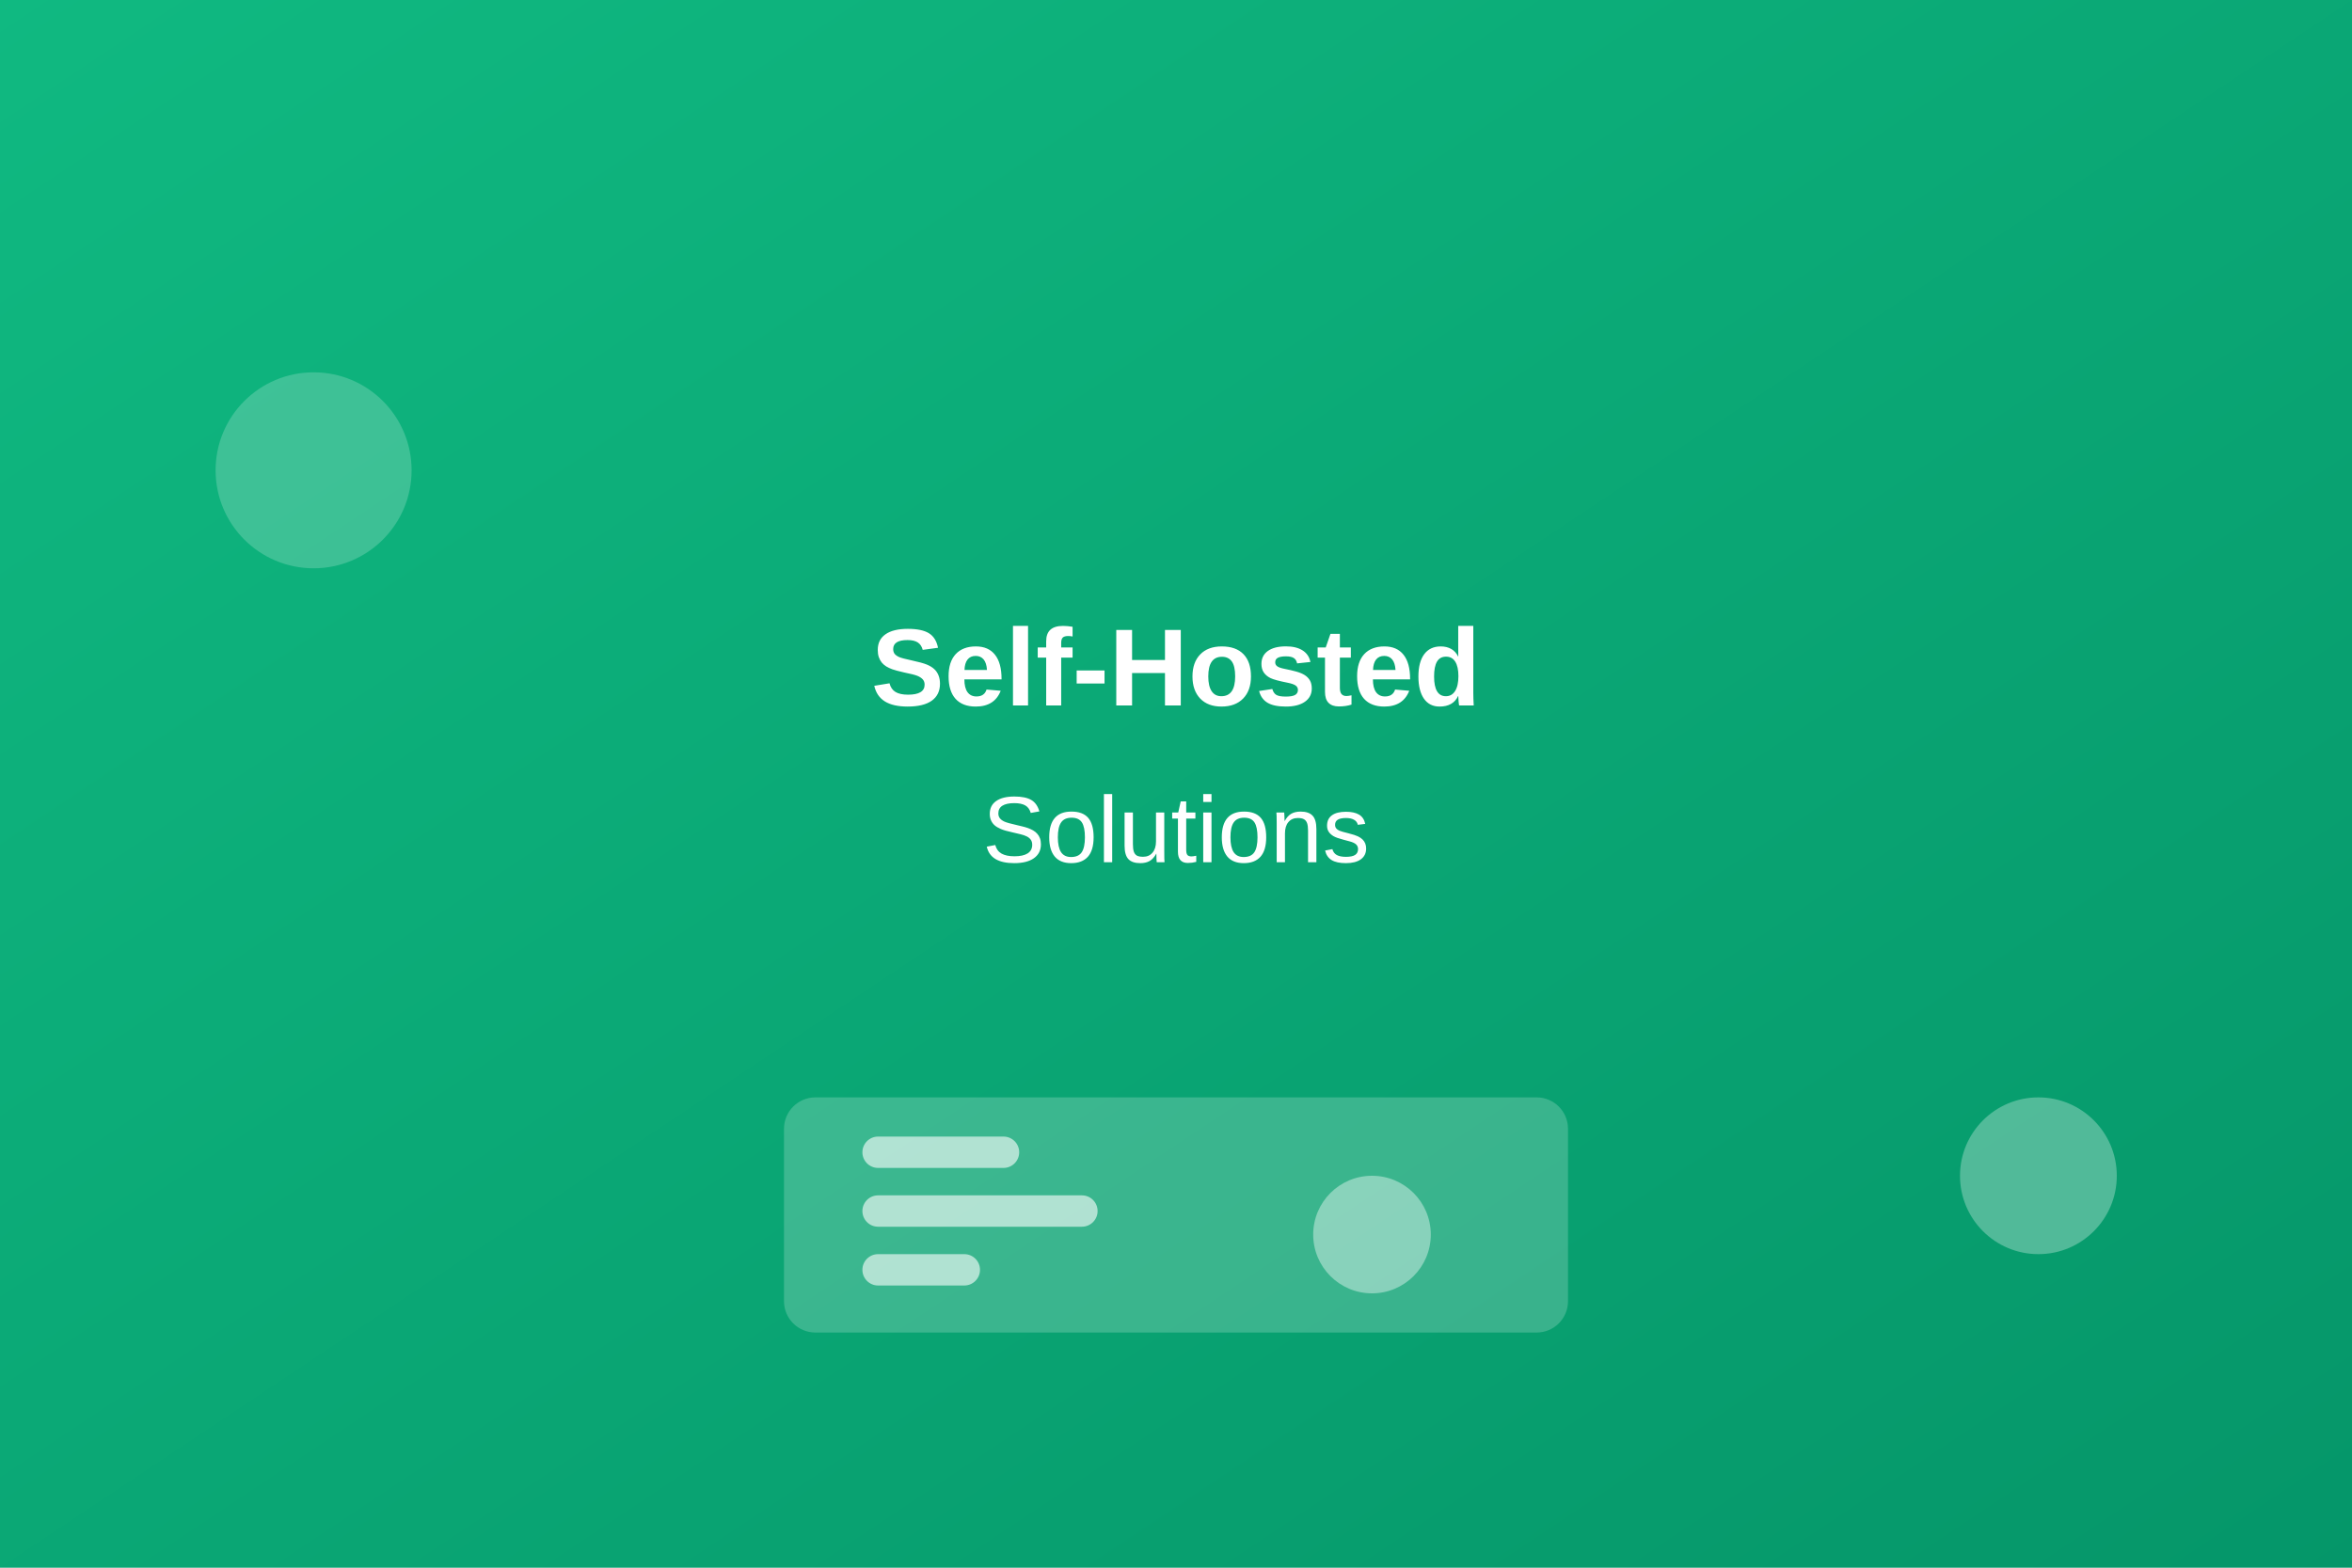
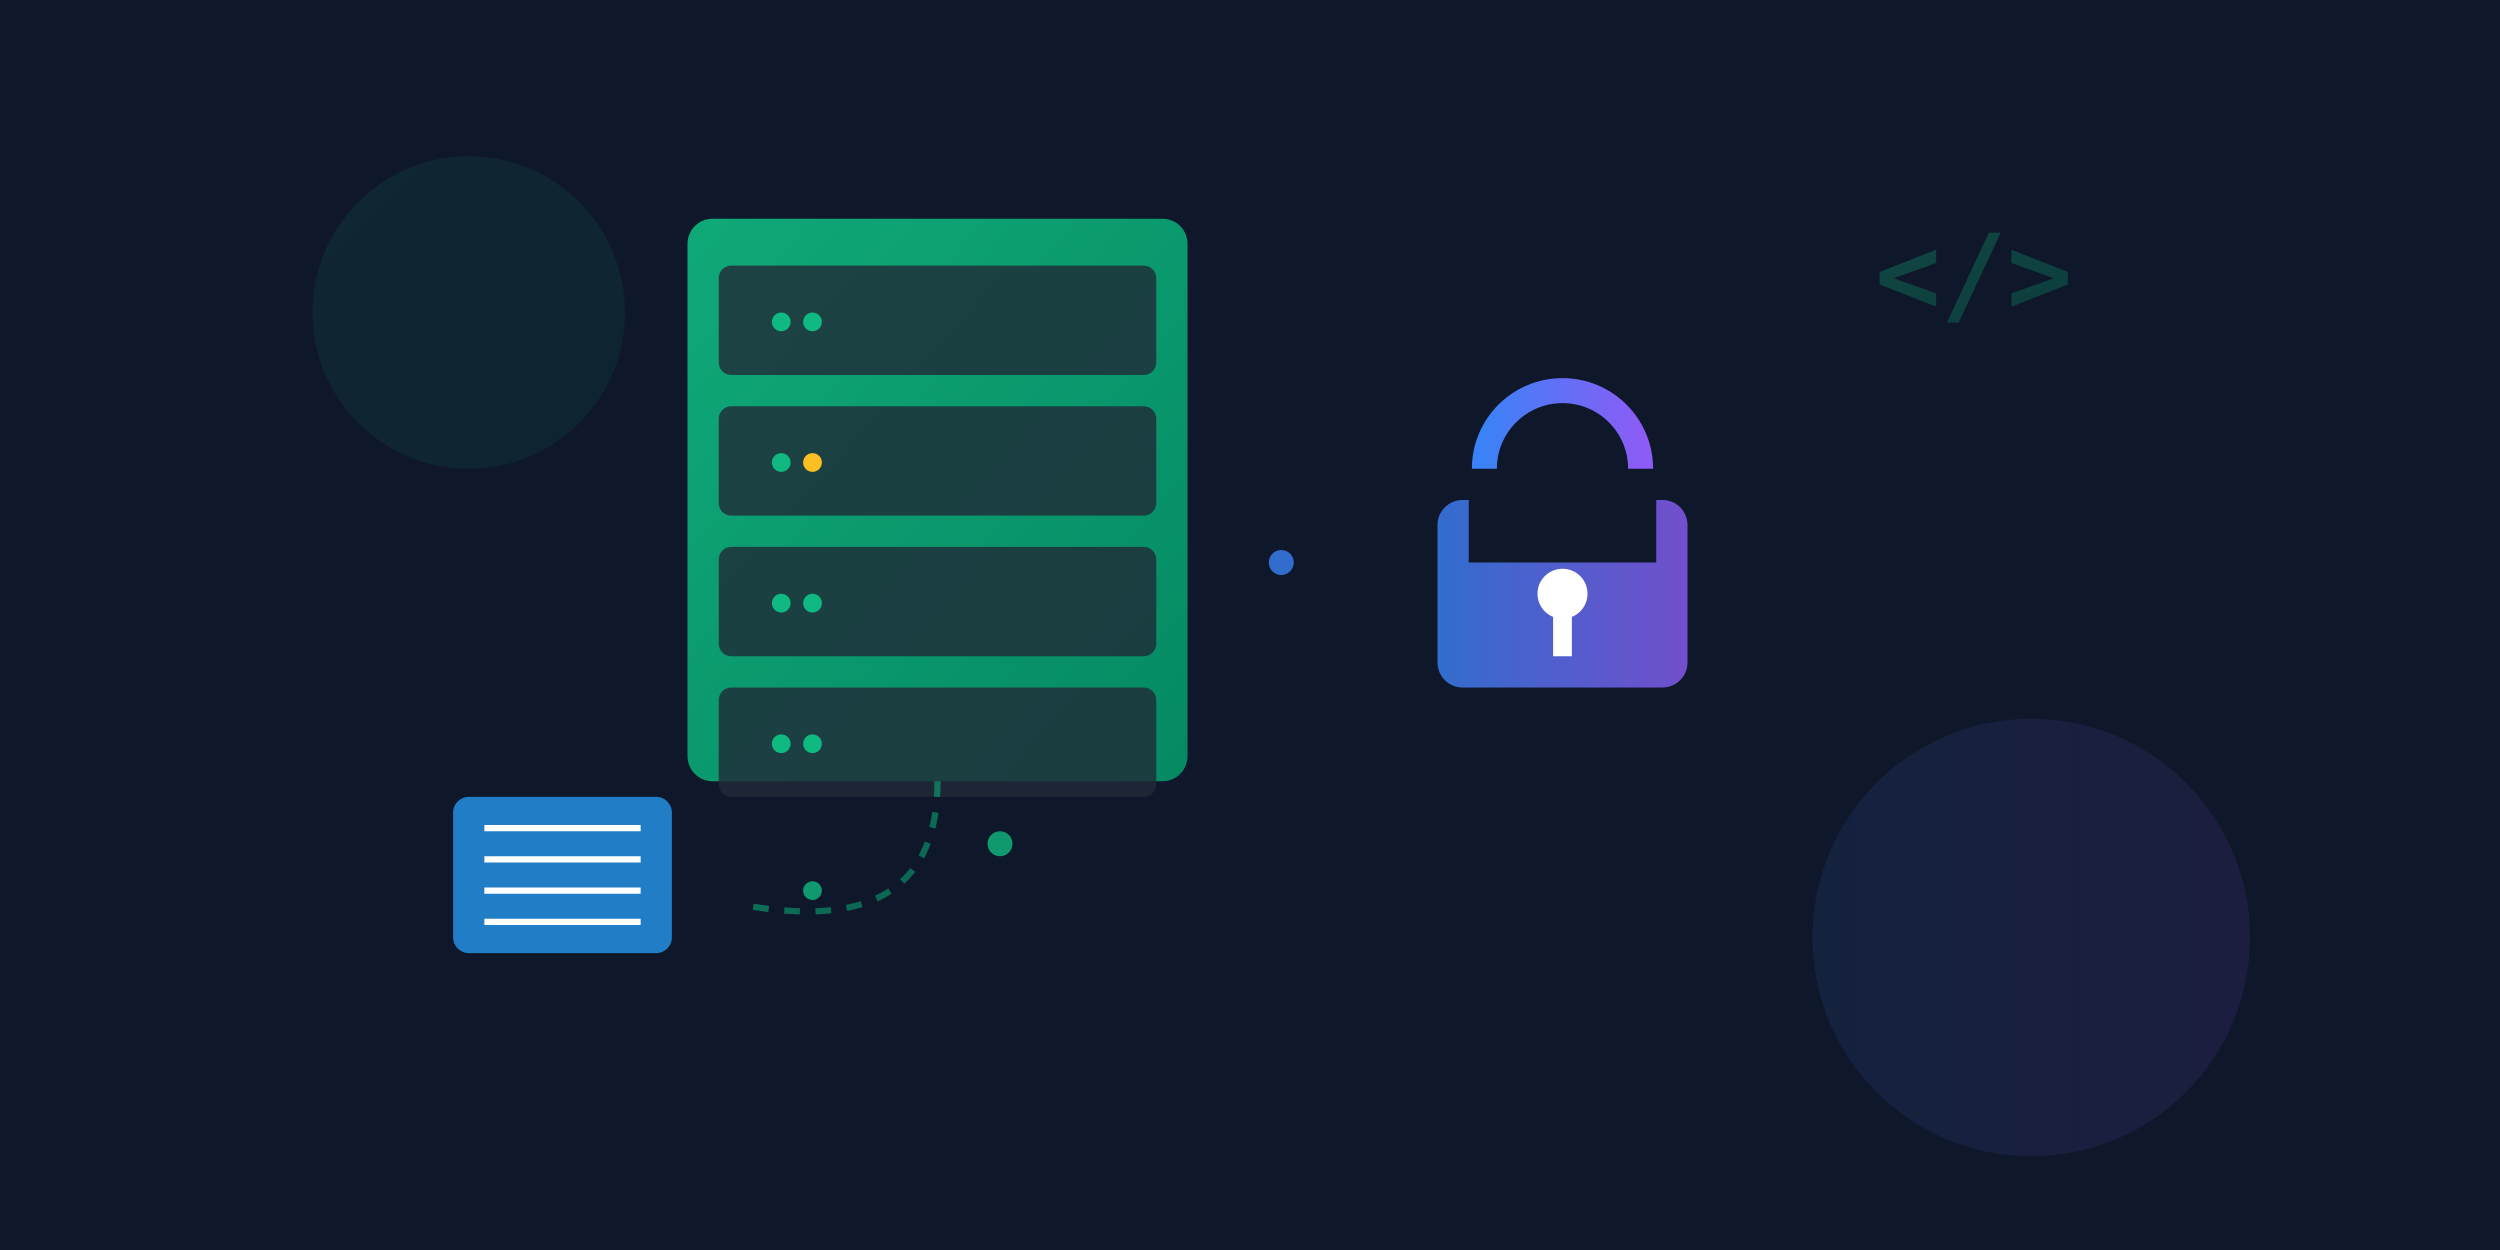
- <svg xmlns="http://www.w3.org/2000/svg" width="600" height="400" viewBox="0 0 600 400">
+ <svg xmlns="http://www.w3.org/2000/svg" viewBox="0 0 800 400">
  <defs>
-     <linearGradient id="grad2" x1="0%" y1="0%" x2="100%" y2="100%">
-       <stop offset="0%" style="stop-color:#10B981;stop-opacity:1" />
+     <linearGradient id="serverGrad" x1="0%" y1="0%" x2="100%" y2="100%">
+       <stop offset="0%" style="stop-color:#10b981;stop-opacity:1" />
      <stop offset="100%" style="stop-color:#059669;stop-opacity:1" />
    </linearGradient>
+     <linearGradient id="cloudGrad" x1="0%" y1="0%" x2="100%" y2="0%">
+       <stop offset="0%" style="stop-color:#3b82f6;stop-opacity:1" />
+       <stop offset="100%" style="stop-color:#8b5cf6;stop-opacity:1" />
+     </linearGradient>
  </defs>
-   <rect width="600" height="400" fill="url(#grad2)" />
-   <text x="300" y="180" font-family="Arial, sans-serif" font-size="28" font-weight="bold" fill="white" text-anchor="middle">Self-Hosted</text>
-   <text x="300" y="220" font-family="Arial, sans-serif" font-size="24" fill="white" text-anchor="middle">Solutions</text>
-   <rect x="200" y="280" width="200" height="60" rx="8" fill="white" opacity="0.2" />
-   <rect x="220" y="290" width="40" height="8" rx="4" fill="white" opacity="0.6" />
-   <rect x="220" y="305" width="60" height="8" rx="4" fill="white" opacity="0.6" />
-   <rect x="220" y="320" width="30" height="8" rx="4" fill="white" opacity="0.6" />
-   <circle cx="350" cy="315" r="15" fill="white" opacity="0.4" />
-   <circle cx="80" cy="120" r="25" fill="white" opacity="0.2" />
-   <circle cx="520" cy="300" r="20" fill="white" opacity="0.3" />
+   <rect width="800" height="400" fill="#0f172a" />
+   <circle cx="150" cy="100" r="50" fill="url(#serverGrad)" opacity="0.1" />
+   <circle cx="650" cy="300" r="70" fill="url(#cloudGrad)" opacity="0.1" />
+   <g transform="translate(300, 150)">
+     <rect x="-80" y="-80" width="160" height="180" rx="8" fill="url(#serverGrad)" opacity="0.9" />
+     <rect x="-70" y="-65" width="140" height="35" rx="4" fill="#1f2937" opacity="0.8" />
+     <rect x="-70" y="-20" width="140" height="35" rx="4" fill="#1f2937" opacity="0.8" />
+     <rect x="-70" y="25" width="140" height="35" rx="4" fill="#1f2937" opacity="0.8" />
+     <rect x="-70" y="70" width="140" height="35" rx="4" fill="#1f2937" opacity="0.8" />
+     <circle cx="-50" cy="-47" r="3" fill="#10b981" />
+     <circle cx="-40" cy="-47" r="3" fill="#10b981" />
+     <circle cx="-50" cy="-2" r="3" fill="#10b981" />
+     <circle cx="-40" cy="-2" r="3" fill="#fbbf24" />
+     <circle cx="-50" cy="43" r="3" fill="#10b981" />
+     <circle cx="-40" cy="43" r="3" fill="#10b981" />
+     <circle cx="-50" cy="88" r="3" fill="#10b981" />
+     <circle cx="-40" cy="88" r="3" fill="#10b981" />
+   </g>
+   <g transform="translate(500, 180)">
+     <rect x="-40" y="-20" width="80" height="60" rx="8" fill="url(#cloudGrad)" opacity="0.8" />
+     <circle cx="0" cy="-30" r="25" fill="none" stroke="url(#cloudGrad)" stroke-width="8" />
+     <rect x="-30" y="-30" width="60" height="30" fill="#0f172a" />
+     <circle cx="0" cy="10" r="8" fill="#fff" />
+     <rect x="-3" y="10" width="6" height="20" fill="#fff" />
+   </g>
+   <g transform="translate(180, 280)">
+     <rect x="-35" y="-25" width="70" height="50" rx="5" fill="#2496ed" opacity="0.8" />
+     <line x1="-25" y1="-15" x2="25" y2="-15" stroke="#fff" stroke-width="2" />
+     <line x1="-25" y1="-5" x2="25" y2="-5" stroke="#fff" stroke-width="2" />
+     <line x1="-25" y1="5" x2="25" y2="5" stroke="#fff" stroke-width="2" />
+     <line x1="-25" y1="15" x2="25" y2="15" stroke="#fff" stroke-width="2" />
+   </g>
+   <path d="M 300 250 Q 300 300 240 290" stroke="url(#serverGrad)" stroke-width="2" fill="none" opacity="0.6" stroke-dasharray="5,5" />
+   <path d="M 380 180 L 450 180" stroke="url(#cloudGrad)" stroke-width="2" fill="none" opacity="0.6" stroke-dasharray="5,5" />
+   <circle cx="320" cy="270" r="4" fill="#10b981" opacity="0.8" />
+   <circle cx="410" cy="180" r="4" fill="#3b82f6" opacity="0.8" />
+   <circle cx="260" cy="285" r="3" fill="#10b981" opacity="0.8" />
+   <text x="600" y="100" font-family="monospace" font-size="35" font-weight="bold" fill="url(#serverGrad)" opacity="0.3">&lt;/&gt;</text>
</svg>
